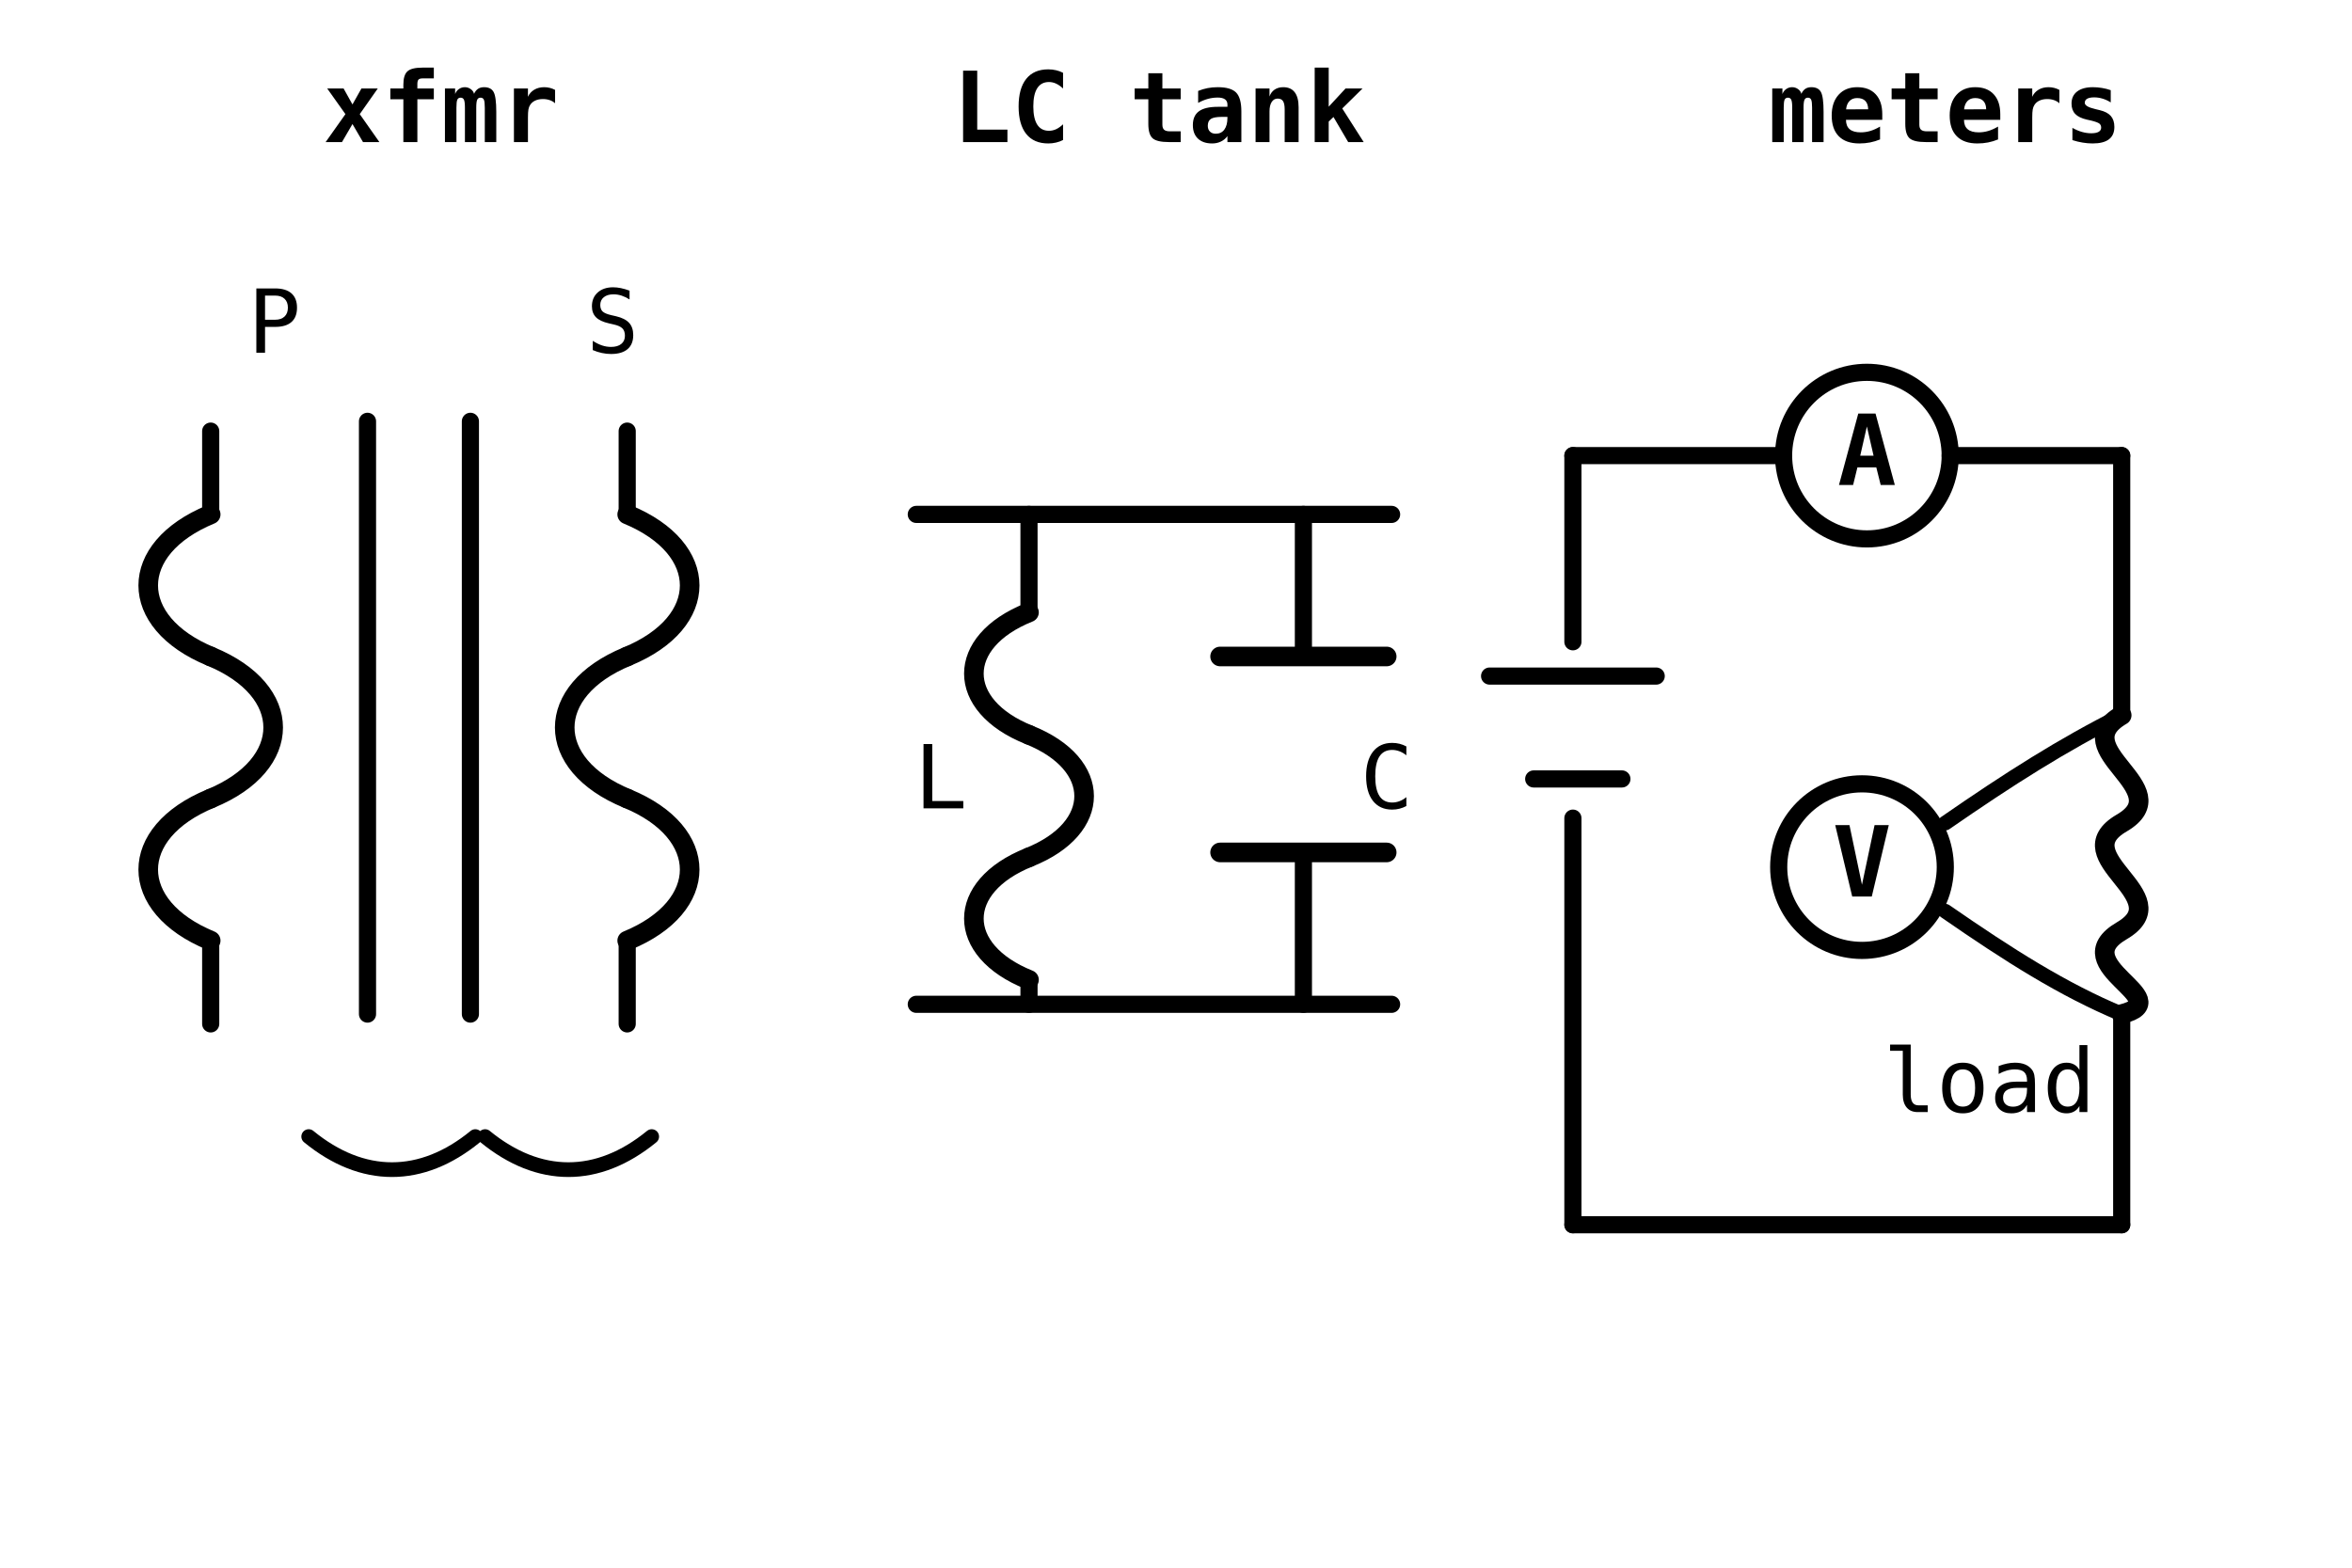
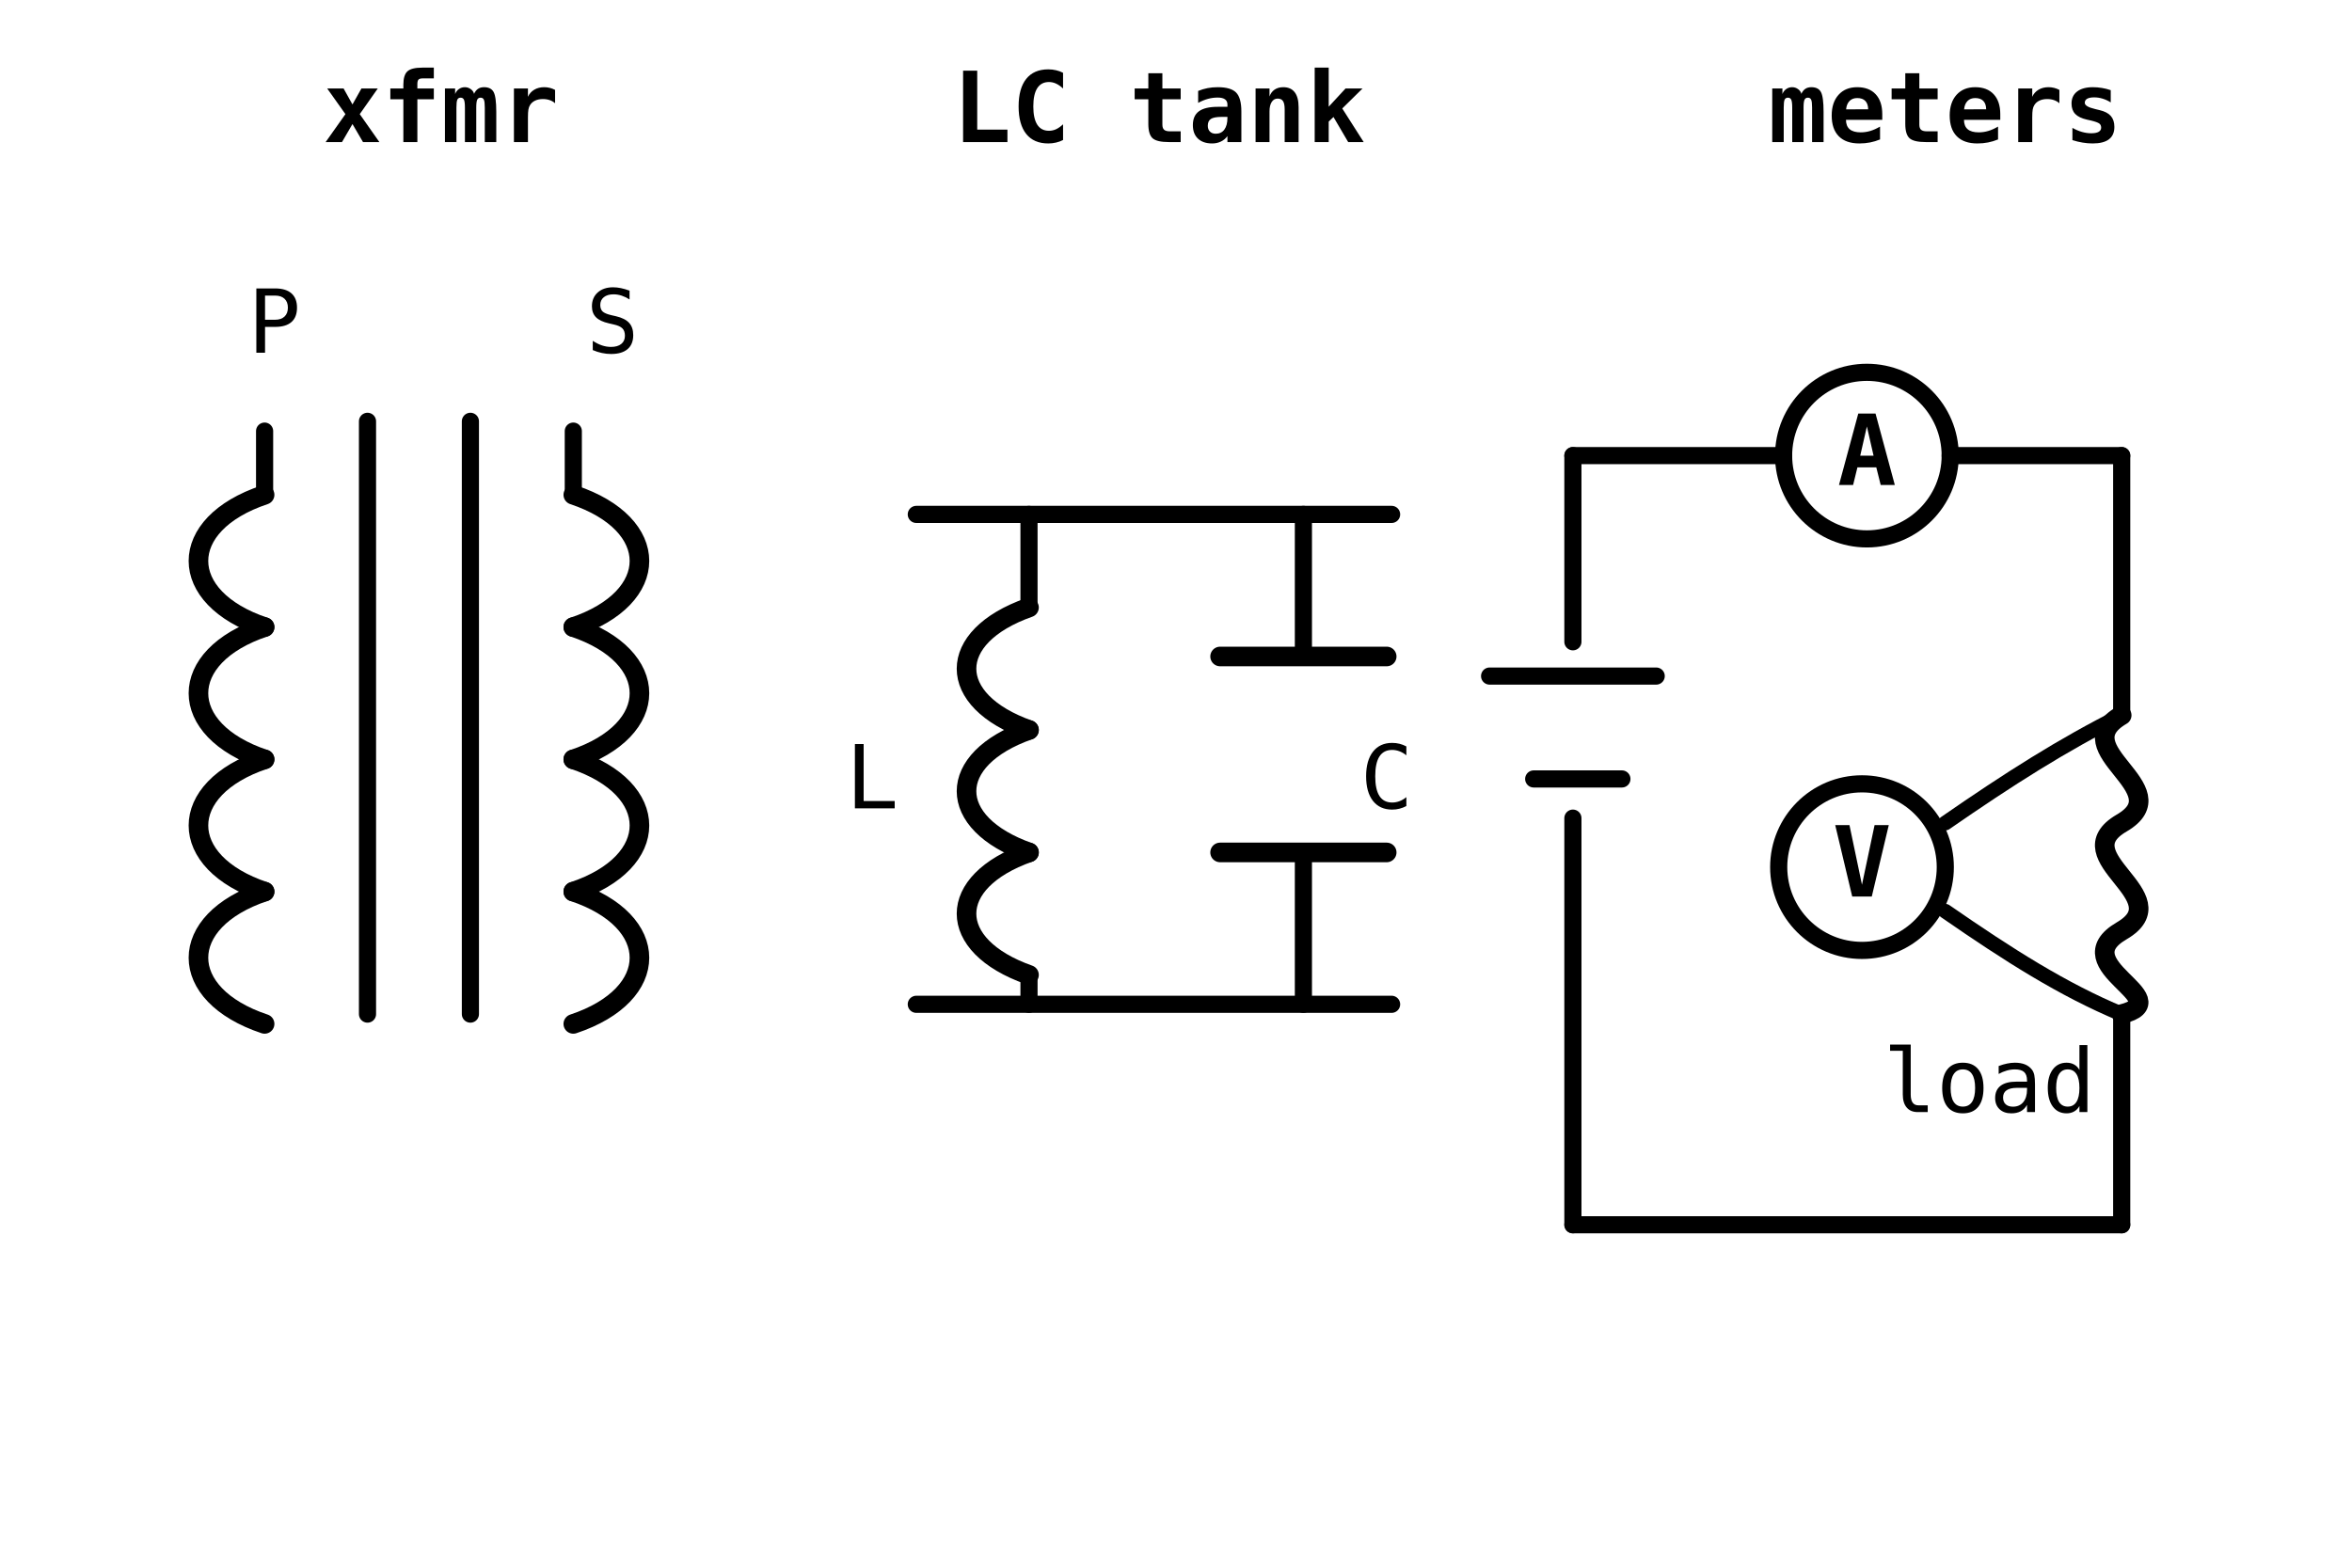
<svg xmlns="http://www.w3.org/2000/svg" id="transformer-resonance-meters" viewBox="0 0 960 640" role="img">
  <g fill="none" stroke="currentColor" stroke-linecap="round" stroke-linejoin="round">
    <path d="M150 172 C150 248 150 334 150 414" stroke-width="7" />
    <path d="M192 172 C192 248 192 334 192 414" stroke-width="7" />
-     <path d="M86 176 C86 196 86 198 86 210" stroke-width="7" />
-     <path d="M86 210 C52 224 52 254 86 268" stroke-width="8" />
-     <path d="M86 268 C120 282 120 312 86 326" stroke-width="8" />
-     <path d="M86 326 C52 340 52 370 86 384" stroke-width="8" />
-     <path d="M86 384 C86 398 86 404 86 418" stroke-width="7" />
-     <path d="M256 176 C256 196 256 198 256 210" stroke-width="7" />
-     <path d="M256 210 C290 224 290 254 256 268" stroke-width="8" />
-     <path d="M256 268 C222 282 222 312 256 326" stroke-width="8" />
-     <path d="M256 326 C290 340 290 370 256 384" stroke-width="8" />
-     <path d="M256 384 C256 398 256 404 256 418" stroke-width="7" />
-     <path d="M126 464 C148 482 172 482 194 464" stroke-width="6" />
-     <path d="M198 464 C220 482 244 482 266 464" stroke-width="6" />
+     <path d="M108 176 C108 188 108 194 108 202" stroke-width="7" />
+     <path d="M108 202 C72 214 72 244 108 256" stroke-width="8" />
+     <path d="M108 256 C72 268 72 298 108 310" stroke-width="8" />
+     <path d="M108 310 C72 322 72 352 108 364" stroke-width="8" />
+     <path d="M108 364 C72 376 72 406 108 418" stroke-width="8" />
+     <path d="M234 176 C234 188 234 194 234 202" stroke-width="7" />
+     <path d="M234 202 C270 214 270 244 234 256" stroke-width="8" />
+     <path d="M234 256 C270 268 270 298 234 310" stroke-width="8" />
+     <path d="M234 310 C270 322 270 352 234 364" stroke-width="8" />
+     <path d="M234 364 C270 376 270 406 234 418" stroke-width="8" />
    <path d="M374 210 C424 210 514 210 568 210" stroke-width="7" />
    <path d="M374 410 C424 410 514 410 568 410" stroke-width="7" />
-     <path d="M420 210 C420 228 420 238 420 250" stroke-width="7" />
-     <path d="M420 250 C390 262 390 288 420 300" stroke-width="8" />
-     <path d="M420 300 C450 312 450 338 420 350" stroke-width="8" />
-     <path d="M420 350 C390 362 390 388 420 400" stroke-width="8" />
-     <path d="M420 400 C420 404 420 406 420 410" stroke-width="7" />
+     <path d="M420 210 C420 226 420 236 420 248" stroke-width="7" />
+     <path d="M420 248 C386 260 386 286 420 298" stroke-width="8" />
+     <path d="M420 298 C386 310 386 336 420 348" stroke-width="8" />
+     <path d="M420 348 C386 360 386 386 420 398" stroke-width="8" />
+     <path d="M420 398 C420 404 420 406 420 410" stroke-width="7" />
    <path d="M532 210 C532 236 532 248 532 268" stroke-width="7" />
    <path d="M498 268 C520 268 544 268 566 268" stroke-width="8" />
    <path d="M498 348 C520 348 544 348 566 348" stroke-width="8" />
    <path d="M532 348 C532 374 532 390 532 410" stroke-width="7" />
    <path d="M642 186 C672 186 704 186 728 186" stroke-width="7" />
    <circle cx="762" cy="186" r="34" stroke-width="7" />
    <path d="M796 186 C820 186 842 186 866 186" stroke-width="7" />
    <path d="M866 186 C866 226 866 258 866 292" stroke-width="7" />
    <path d="M866 414 C866 446 866 472 866 500" stroke-width="7" />
    <path d="M866 500 C792 500 716 500 642 500" stroke-width="7" />
    <path d="M642 186 C642 214 642 238 642 262" stroke-width="7" />
    <path d="M608 276 C630 276 654 276 676 276" stroke-width="7" />
    <path d="M626 318 C638 318 650 318 662 318" stroke-width="7" />
    <path d="M642 334 C642 392 642 446 642 500" stroke-width="7" />
    <path d="M866 292 C842 306 890 322 866 336 C842 350 890 366 866 380 C842 394 890 408 866 414" stroke-width="8" />
    <circle cx="760" cy="354" r="34" stroke-width="7" />
    <path d="M794 336 C820 318 842 304 866 292" stroke-width="6" />
    <path d="M794 372 C820 390 842 404 866 414" stroke-width="6" />
  </g>
  <g fill="currentColor" font-family="ui-monospace, SFMono-Regular, Menlo, Consolas, monospace" text-anchor="middle">
    <text x="180" y="58" font-size="40" font-weight="700">xfmr</text>
    <text x="112" y="144" font-size="36">P</text>
    <text x="250" y="144" font-size="36">S</text>
    <text x="473" y="58" font-size="40" font-weight="700">LC tank</text>
-     <text x="384" y="330" font-size="36">L</text>
+     <text x="356" y="330" font-size="36">L</text>
    <text x="566" y="330" font-size="36">C</text>
    <text x="794" y="58" font-size="40" font-weight="700">meters</text>
    <text x="762" y="198" font-size="40" font-weight="700">A</text>
    <text x="760" y="366" font-size="40" font-weight="700">V</text>
    <text x="812" y="454" font-size="36">load</text>
  </g>
</svg>
